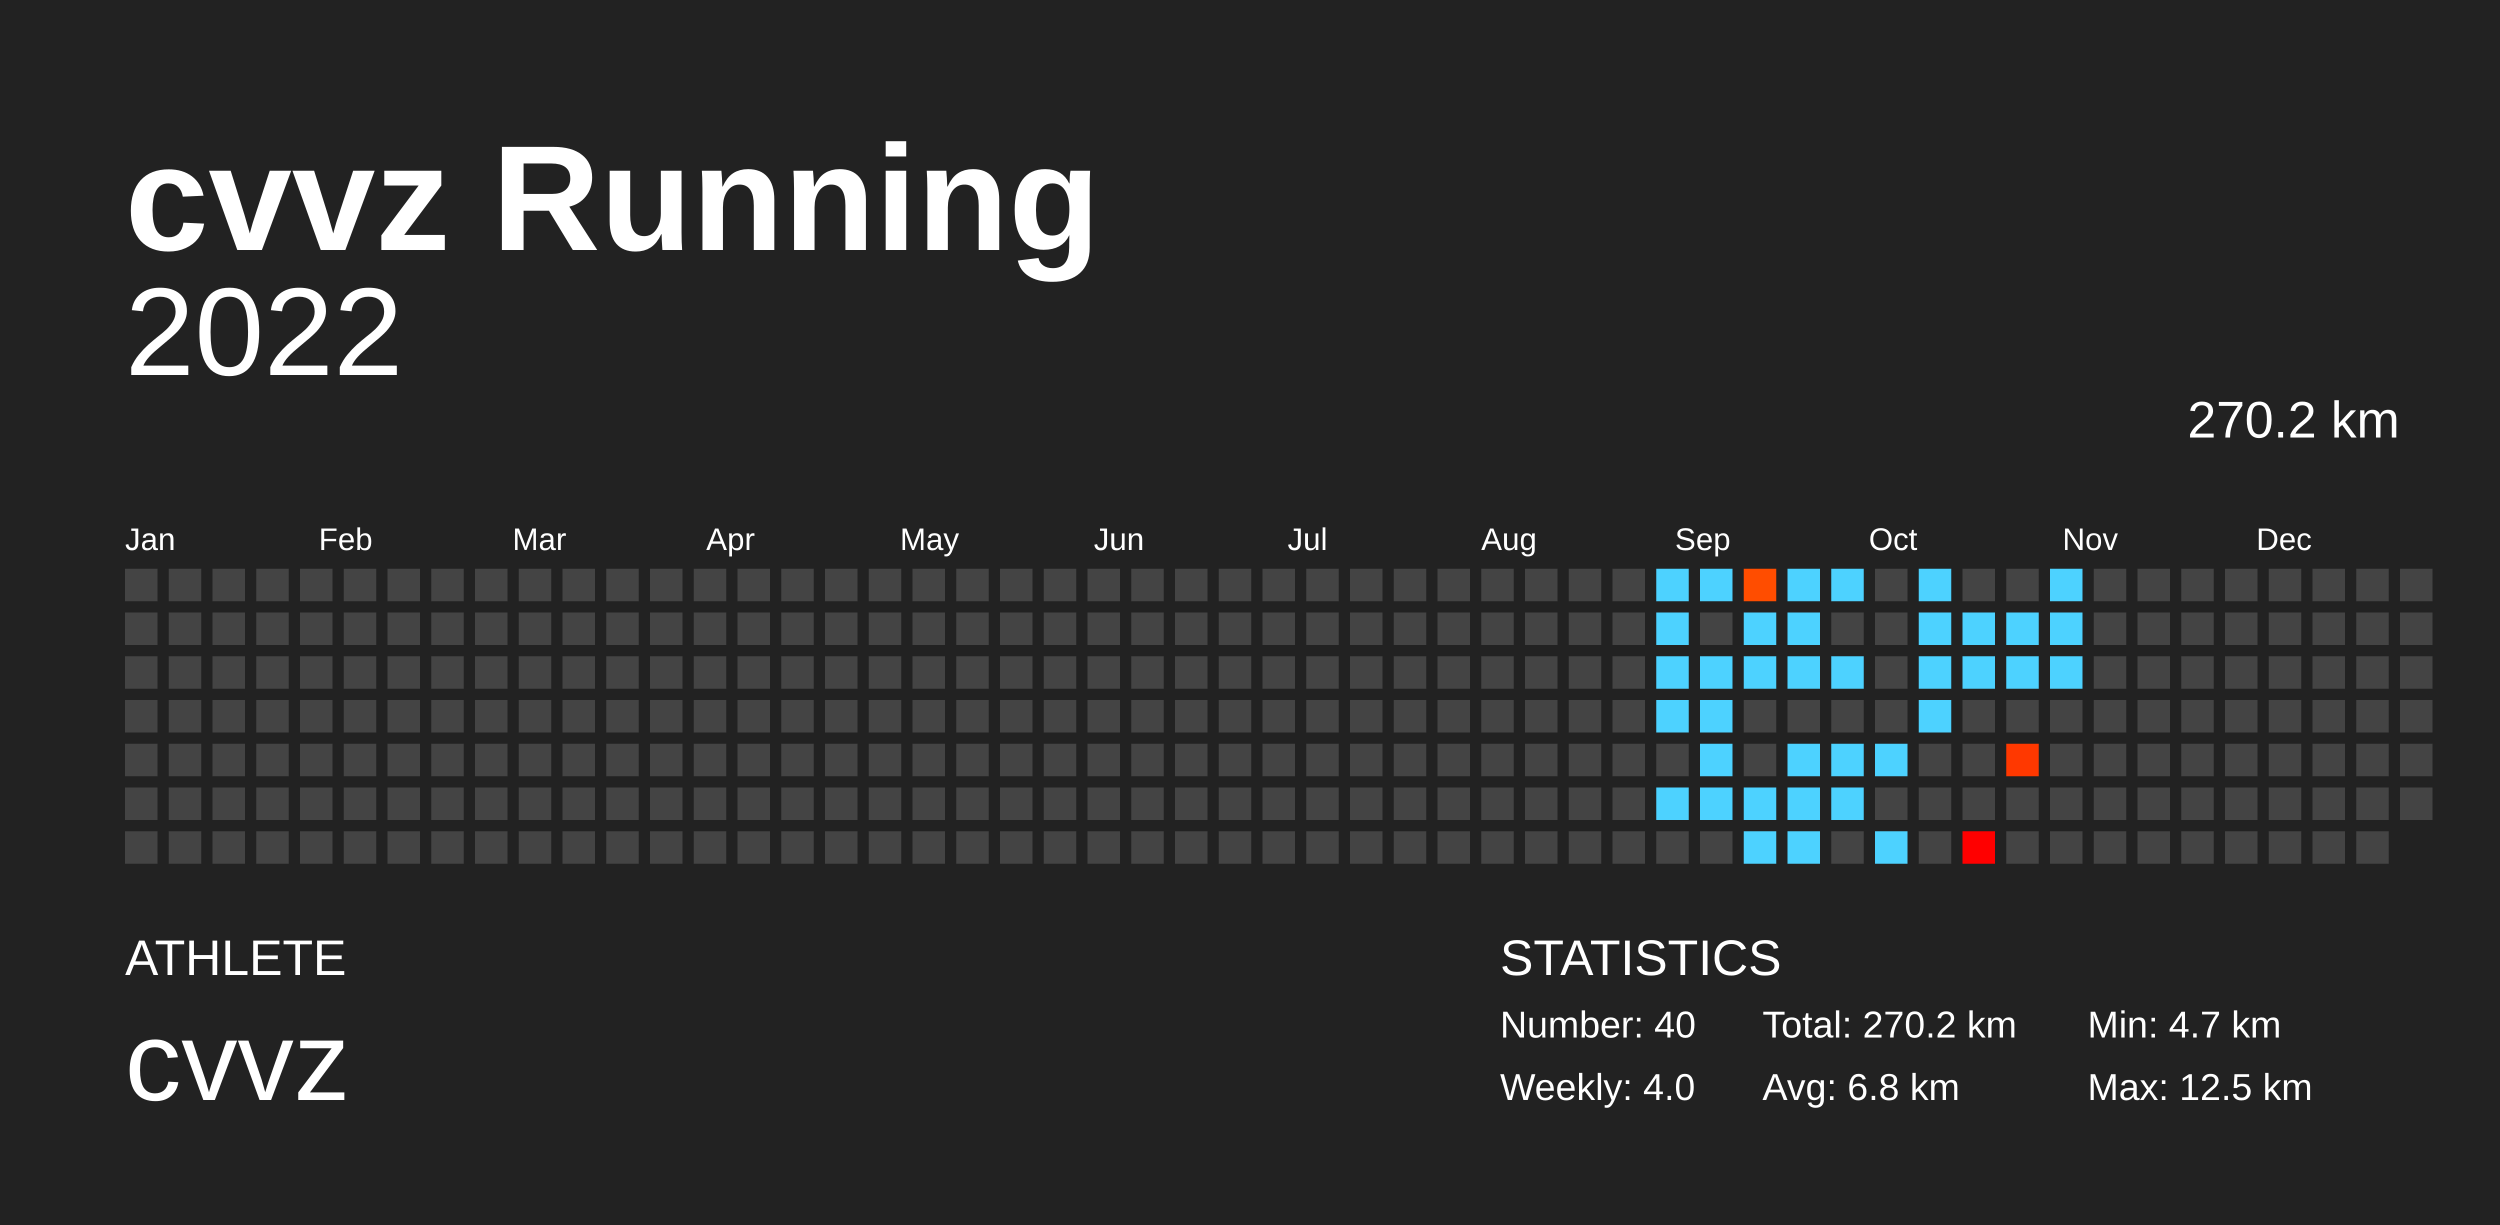
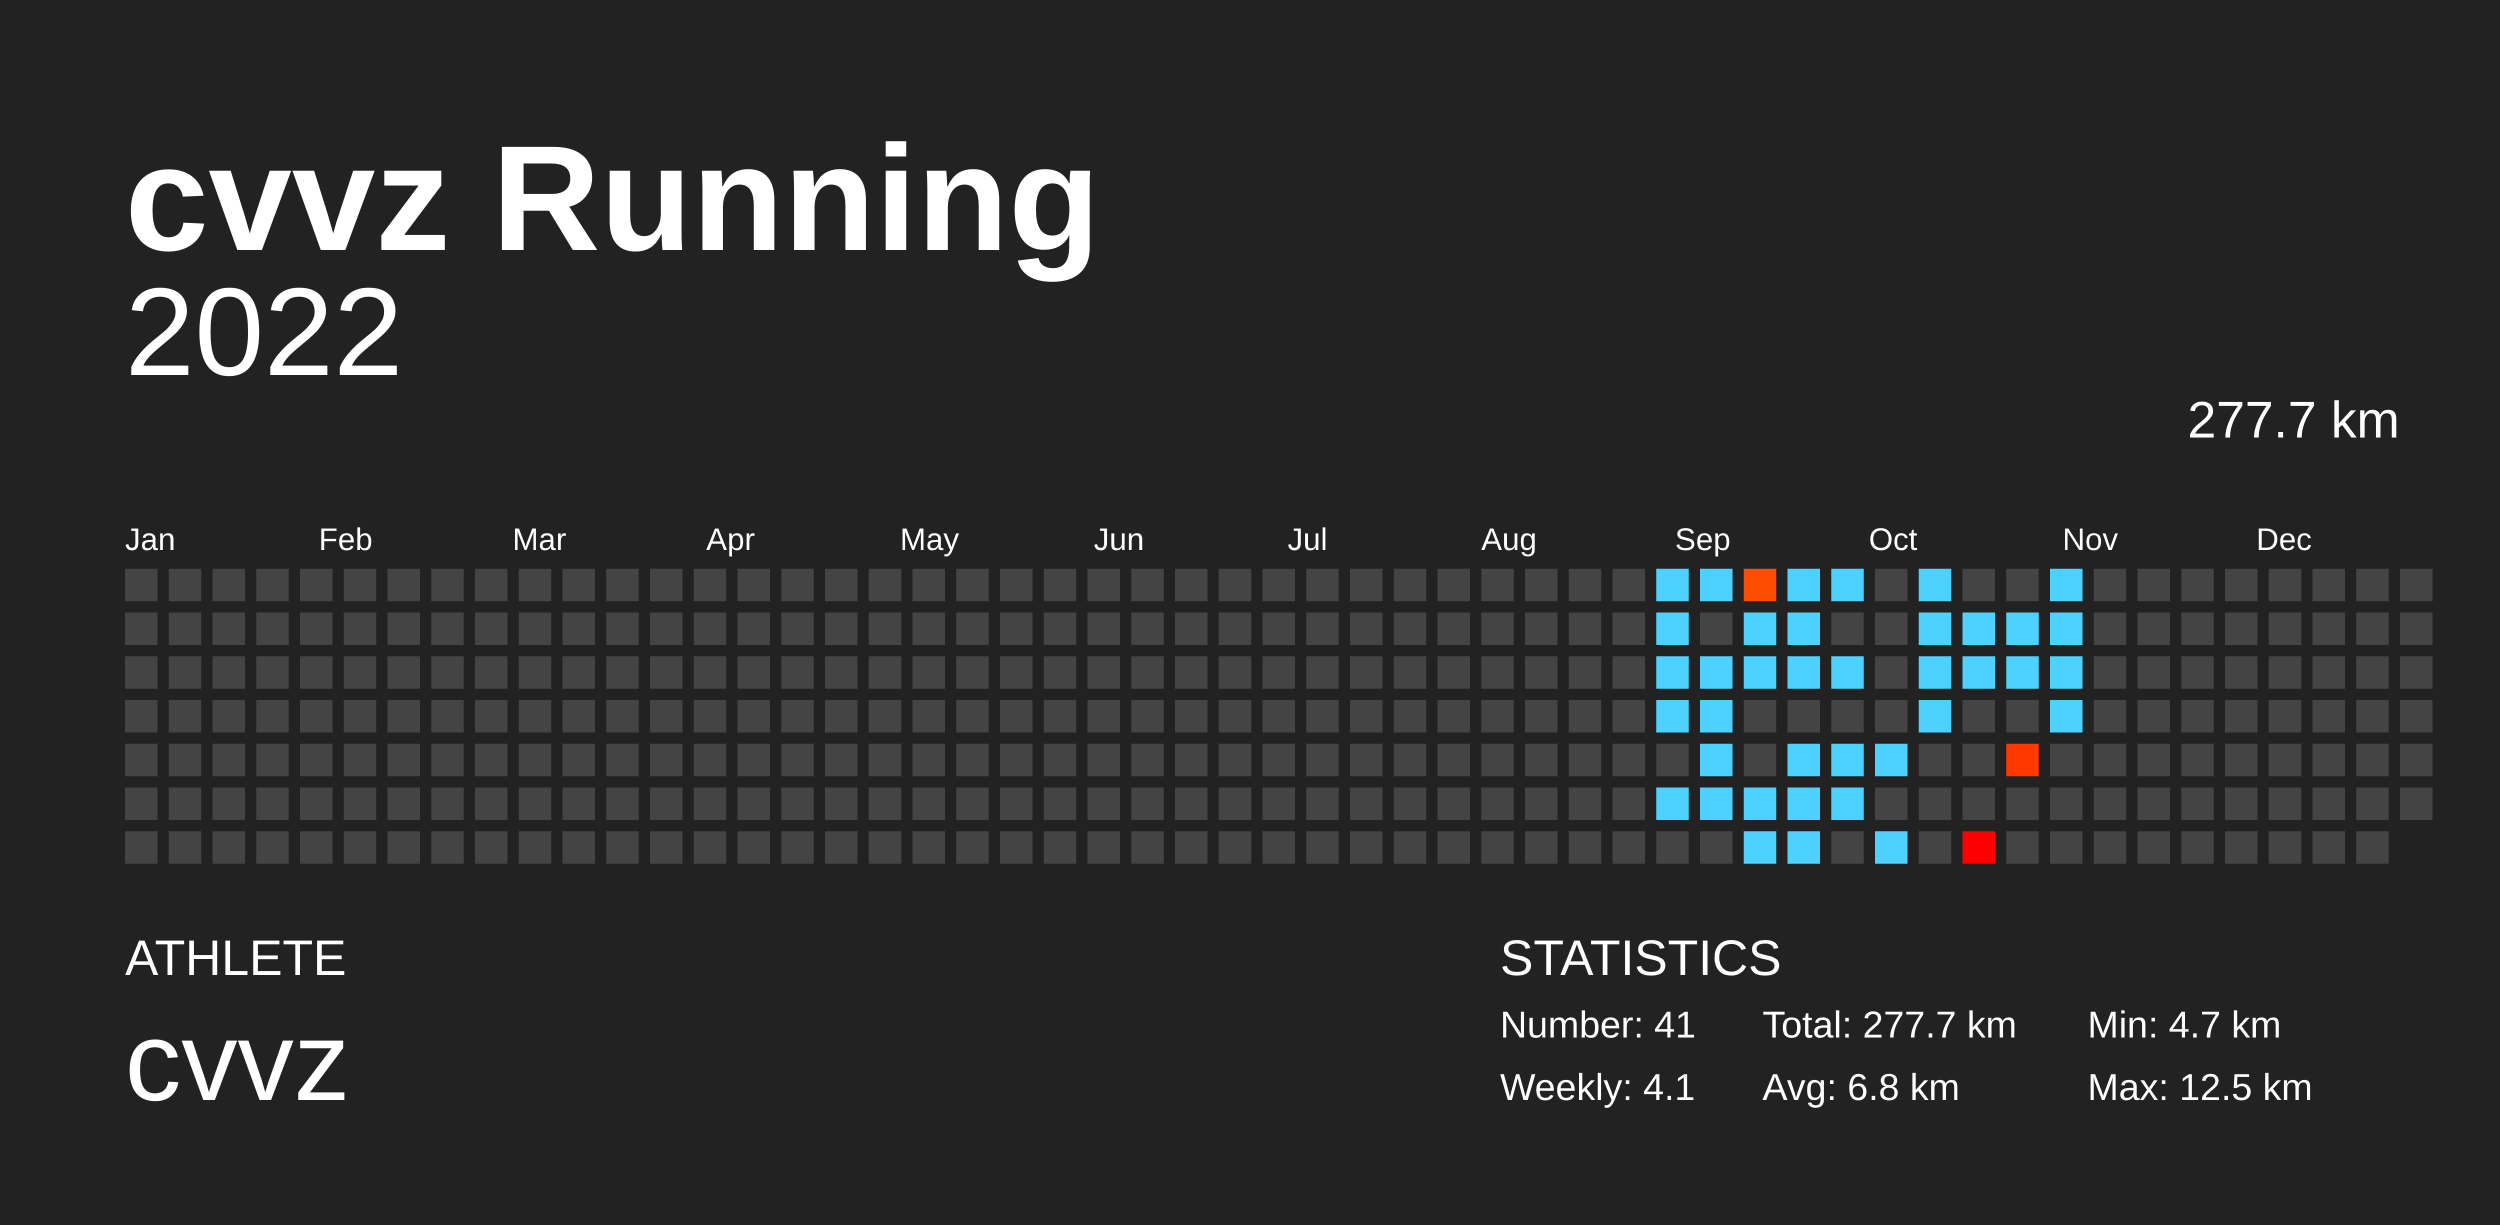
<svg xmlns="http://www.w3.org/2000/svg" baseProfile="full" height="98mm" version="1.1" viewBox="0,0,200,98" width="200mm">
  <defs />
  <rect fill="#222222" height="98" width="200" x="0" y="0" />
  <text fill="#FFFFFF" style="font-size:12px; font-family:Arial; font-weight:bold;" x="10" y="20">cvvz Running</text>
  <text fill="#FFFFFF" style="font-size:4px; font-family:Arial" x="10" y="78">ATHLETE</text>
  <text fill="#FFFFFF" style="font-size:9px; font-family:Arial" x="10" y="88">cvvz</text>
  <text fill="#FFFFFF" style="font-size:4px; font-family:Arial" x="120" y="78">STATISTICS</text>
-   <text fill="#FFFFFF" style="font-size:3px; font-family:Arial" x="120" y="83">Number: 40</text>
-   <text fill="#FFFFFF" style="font-size:3px; font-family:Arial" x="120" y="88">Weekly: 4.0</text>
-   <text fill="#FFFFFF" style="font-size:3px; font-family:Arial" x="141" y="83">Total: 270.2 km</text>
+   <text fill="#FFFFFF" style="font-size:3px; font-family:Arial" x="120" y="83">Number: 41</text>
+   <text fill="#FFFFFF" style="font-size:3px; font-family:Arial" x="120" y="88">Weekly: 4.1</text>
+   <text fill="#FFFFFF" style="font-size:3px; font-family:Arial" x="141" y="83">Total: 277.7 km</text>
  <text fill="#FFFFFF" style="font-size:3px; font-family:Arial" x="141" y="88">Avg: 6.8 km</text>
  <text fill="#FFFFFF" style="font-size:3px; font-family:Arial" x="167" y="83">Min: 4.7 km</text>
  <text fill="#FFFFFF" style="font-size:3px; font-family:Arial" x="167" y="88">Max: 12.5 km</text>
  <text alignment-baseline="hanging" fill="#FFFFFF" style="font-size:10.0px; font-family:Arial;" x="10" y="30">2022</text>
-   <text alignment-baseline="hanging" fill="#FFFFFF" style="font-size:4.125px; font-family:Arial;" x="175" y="35">270.2 km</text>
+   <text alignment-baseline="hanging" fill="#FFFFFF" style="font-size:4.125px; font-family:Arial;" x="175" y="35">277.7 km</text>
  <text fill="#FFFFFF" style="font-size:2.5px; font-family:Arial" x="10.0" y="44">Jan</text>
  <text fill="#FFFFFF" style="font-size:2.5px; font-family:Arial" x="25.5" y="44">Feb</text>
  <text fill="#FFFFFF" style="font-size:2.5px; font-family:Arial" x="41.0" y="44">Mar</text>
  <text fill="#FFFFFF" style="font-size:2.5px; font-family:Arial" x="56.5" y="44">Apr</text>
  <text fill="#FFFFFF" style="font-size:2.5px; font-family:Arial" x="72.0" y="44">May</text>
  <text fill="#FFFFFF" style="font-size:2.5px; font-family:Arial" x="87.5" y="44">Jun</text>
  <text fill="#FFFFFF" style="font-size:2.5px; font-family:Arial" x="103.0" y="44">Jul</text>
  <text fill="#FFFFFF" style="font-size:2.5px; font-family:Arial" x="118.5" y="44">Aug</text>
  <text fill="#FFFFFF" style="font-size:2.5px; font-family:Arial" x="134.0" y="44">Sep</text>
  <text fill="#FFFFFF" style="font-size:2.5px; font-family:Arial" x="149.5" y="44">Oct</text>
  <text fill="#FFFFFF" style="font-size:2.5px; font-family:Arial" x="165.0" y="44">Nov</text>
  <text fill="#FFFFFF" style="font-size:2.5px; font-family:Arial" x="180.5" y="44">Dec</text>
  <rect fill="#444444" height="2.6" width="2.6" x="10.0" y="45.5" />
  <rect fill="#444444" height="2.6" width="2.6" x="10.0" y="49.0" />
  <rect fill="#444444" height="2.6" width="2.6" x="10.0" y="52.5" />
  <rect fill="#444444" height="2.6" width="2.6" x="10.0" y="56.0" />
  <rect fill="#444444" height="2.6" width="2.6" x="10.0" y="59.5" />
  <rect fill="#444444" height="2.6" width="2.6" x="10.0" y="63.0" />
  <rect fill="#444444" height="2.6" width="2.6" x="10.0" y="66.5" />
  <rect fill="#444444" height="2.6" width="2.6" x="13.5" y="45.5" />
  <rect fill="#444444" height="2.6" width="2.6" x="13.5" y="49.0" />
  <rect fill="#444444" height="2.6" width="2.6" x="13.5" y="52.5" />
  <rect fill="#444444" height="2.6" width="2.6" x="13.5" y="56.0" />
  <rect fill="#444444" height="2.6" width="2.6" x="13.5" y="59.5" />
  <rect fill="#444444" height="2.6" width="2.6" x="13.5" y="63.0" />
  <rect fill="#444444" height="2.6" width="2.6" x="13.5" y="66.5" />
  <rect fill="#444444" height="2.6" width="2.6" x="17.0" y="45.5" />
  <rect fill="#444444" height="2.6" width="2.6" x="17.0" y="49.0" />
  <rect fill="#444444" height="2.6" width="2.6" x="17.0" y="52.5" />
  <rect fill="#444444" height="2.6" width="2.6" x="17.0" y="56.0" />
  <rect fill="#444444" height="2.6" width="2.6" x="17.0" y="59.5" />
  <rect fill="#444444" height="2.6" width="2.6" x="17.0" y="63.0" />
  <rect fill="#444444" height="2.6" width="2.6" x="17.0" y="66.5" />
  <rect fill="#444444" height="2.6" width="2.6" x="20.5" y="45.5" />
  <rect fill="#444444" height="2.6" width="2.6" x="20.5" y="49.0" />
  <rect fill="#444444" height="2.6" width="2.6" x="20.5" y="52.5" />
  <rect fill="#444444" height="2.6" width="2.6" x="20.5" y="56.0" />
  <rect fill="#444444" height="2.6" width="2.6" x="20.5" y="59.5" />
  <rect fill="#444444" height="2.6" width="2.6" x="20.5" y="63.0" />
  <rect fill="#444444" height="2.6" width="2.6" x="20.5" y="66.5" />
  <rect fill="#444444" height="2.6" width="2.6" x="24.0" y="45.5" />
  <rect fill="#444444" height="2.6" width="2.6" x="24.0" y="49.0" />
  <rect fill="#444444" height="2.6" width="2.6" x="24.0" y="52.5" />
  <rect fill="#444444" height="2.6" width="2.6" x="24.0" y="56.0" />
  <rect fill="#444444" height="2.6" width="2.6" x="24.0" y="59.5" />
  <rect fill="#444444" height="2.6" width="2.6" x="24.0" y="63.0" />
  <rect fill="#444444" height="2.6" width="2.6" x="24.0" y="66.5" />
  <rect fill="#444444" height="2.6" width="2.6" x="27.5" y="45.5" />
  <rect fill="#444444" height="2.6" width="2.6" x="27.5" y="49.0" />
  <rect fill="#444444" height="2.6" width="2.6" x="27.5" y="52.5" />
  <rect fill="#444444" height="2.6" width="2.6" x="27.5" y="56.0" />
  <rect fill="#444444" height="2.6" width="2.6" x="27.5" y="59.5" />
  <rect fill="#444444" height="2.6" width="2.6" x="27.5" y="63.0" />
  <rect fill="#444444" height="2.6" width="2.6" x="27.5" y="66.5" />
  <rect fill="#444444" height="2.6" width="2.6" x="31.0" y="45.5" />
  <rect fill="#444444" height="2.6" width="2.6" x="31.0" y="49.0" />
  <rect fill="#444444" height="2.6" width="2.6" x="31.0" y="52.5" />
  <rect fill="#444444" height="2.6" width="2.6" x="31.0" y="56.0" />
  <rect fill="#444444" height="2.6" width="2.6" x="31.0" y="59.5" />
  <rect fill="#444444" height="2.6" width="2.6" x="31.0" y="63.0" />
  <rect fill="#444444" height="2.6" width="2.6" x="31.0" y="66.5" />
  <rect fill="#444444" height="2.6" width="2.6" x="34.5" y="45.5" />
  <rect fill="#444444" height="2.6" width="2.6" x="34.5" y="49.0" />
  <rect fill="#444444" height="2.6" width="2.6" x="34.5" y="52.5" />
  <rect fill="#444444" height="2.6" width="2.6" x="34.5" y="56.0" />
  <rect fill="#444444" height="2.6" width="2.6" x="34.5" y="59.5" />
  <rect fill="#444444" height="2.6" width="2.6" x="34.5" y="63.0" />
  <rect fill="#444444" height="2.6" width="2.6" x="34.5" y="66.5" />
  <rect fill="#444444" height="2.6" width="2.6" x="38.0" y="45.5" />
  <rect fill="#444444" height="2.6" width="2.6" x="38.0" y="49.0" />
  <rect fill="#444444" height="2.6" width="2.6" x="38.0" y="52.5" />
  <rect fill="#444444" height="2.6" width="2.6" x="38.0" y="56.0" />
  <rect fill="#444444" height="2.6" width="2.6" x="38.0" y="59.5" />
  <rect fill="#444444" height="2.6" width="2.6" x="38.0" y="63.0" />
  <rect fill="#444444" height="2.6" width="2.6" x="38.0" y="66.5" />
  <rect fill="#444444" height="2.6" width="2.6" x="41.5" y="45.5" />
  <rect fill="#444444" height="2.6" width="2.6" x="41.5" y="49.0" />
  <rect fill="#444444" height="2.6" width="2.6" x="41.5" y="52.5" />
  <rect fill="#444444" height="2.6" width="2.6" x="41.5" y="56.0" />
  <rect fill="#444444" height="2.6" width="2.6" x="41.5" y="59.5" />
  <rect fill="#444444" height="2.6" width="2.6" x="41.5" y="63.0" />
  <rect fill="#444444" height="2.6" width="2.6" x="41.5" y="66.5" />
  <rect fill="#444444" height="2.6" width="2.6" x="45.0" y="45.5" />
  <rect fill="#444444" height="2.6" width="2.6" x="45.0" y="49.0" />
  <rect fill="#444444" height="2.6" width="2.6" x="45.0" y="52.5" />
  <rect fill="#444444" height="2.6" width="2.6" x="45.0" y="56.0" />
  <rect fill="#444444" height="2.6" width="2.6" x="45.0" y="59.5" />
  <rect fill="#444444" height="2.6" width="2.6" x="45.0" y="63.0" />
  <rect fill="#444444" height="2.6" width="2.6" x="45.0" y="66.5" />
  <rect fill="#444444" height="2.6" width="2.6" x="48.5" y="45.5" />
  <rect fill="#444444" height="2.6" width="2.6" x="48.5" y="49.0" />
  <rect fill="#444444" height="2.6" width="2.6" x="48.5" y="52.5" />
  <rect fill="#444444" height="2.6" width="2.6" x="48.5" y="56.0" />
  <rect fill="#444444" height="2.6" width="2.6" x="48.5" y="59.5" />
  <rect fill="#444444" height="2.6" width="2.6" x="48.5" y="63.0" />
  <rect fill="#444444" height="2.6" width="2.6" x="48.5" y="66.5" />
  <rect fill="#444444" height="2.6" width="2.6" x="52.0" y="45.5" />
  <rect fill="#444444" height="2.6" width="2.6" x="52.0" y="49.0" />
  <rect fill="#444444" height="2.6" width="2.6" x="52.0" y="52.5" />
  <rect fill="#444444" height="2.6" width="2.6" x="52.0" y="56.0" />
  <rect fill="#444444" height="2.6" width="2.6" x="52.0" y="59.5" />
  <rect fill="#444444" height="2.6" width="2.6" x="52.0" y="63.0" />
  <rect fill="#444444" height="2.6" width="2.6" x="52.0" y="66.5" />
  <rect fill="#444444" height="2.6" width="2.6" x="55.5" y="45.5" />
  <rect fill="#444444" height="2.6" width="2.6" x="55.5" y="49.0" />
  <rect fill="#444444" height="2.6" width="2.6" x="55.5" y="52.5" />
  <rect fill="#444444" height="2.6" width="2.6" x="55.5" y="56.0" />
  <rect fill="#444444" height="2.6" width="2.6" x="55.5" y="59.5" />
  <rect fill="#444444" height="2.6" width="2.6" x="55.5" y="63.0" />
  <rect fill="#444444" height="2.6" width="2.6" x="55.5" y="66.5" />
  <rect fill="#444444" height="2.6" width="2.6" x="59.0" y="45.5" />
  <rect fill="#444444" height="2.6" width="2.6" x="59.0" y="49.0" />
  <rect fill="#444444" height="2.6" width="2.6" x="59.0" y="52.5" />
  <rect fill="#444444" height="2.6" width="2.6" x="59.0" y="56.0" />
  <rect fill="#444444" height="2.6" width="2.6" x="59.0" y="59.5" />
  <rect fill="#444444" height="2.6" width="2.6" x="59.0" y="63.0" />
  <rect fill="#444444" height="2.6" width="2.6" x="59.0" y="66.5" />
  <rect fill="#444444" height="2.6" width="2.6" x="62.5" y="45.5" />
  <rect fill="#444444" height="2.6" width="2.6" x="62.5" y="49.0" />
  <rect fill="#444444" height="2.6" width="2.6" x="62.5" y="52.5" />
  <rect fill="#444444" height="2.6" width="2.6" x="62.5" y="56.0" />
  <rect fill="#444444" height="2.6" width="2.6" x="62.5" y="59.5" />
  <rect fill="#444444" height="2.6" width="2.6" x="62.5" y="63.0" />
  <rect fill="#444444" height="2.6" width="2.6" x="62.5" y="66.5" />
  <rect fill="#444444" height="2.6" width="2.6" x="66.0" y="45.5" />
  <rect fill="#444444" height="2.6" width="2.6" x="66.0" y="49.0" />
  <rect fill="#444444" height="2.6" width="2.6" x="66.0" y="52.5" />
  <rect fill="#444444" height="2.6" width="2.6" x="66.0" y="56.0" />
  <rect fill="#444444" height="2.6" width="2.6" x="66.0" y="59.5" />
  <rect fill="#444444" height="2.6" width="2.6" x="66.0" y="63.0" />
  <rect fill="#444444" height="2.6" width="2.6" x="66.0" y="66.5" />
  <rect fill="#444444" height="2.6" width="2.6" x="69.5" y="45.5" />
  <rect fill="#444444" height="2.6" width="2.6" x="69.5" y="49.0" />
  <rect fill="#444444" height="2.6" width="2.6" x="69.5" y="52.5" />
  <rect fill="#444444" height="2.6" width="2.6" x="69.5" y="56.0" />
  <rect fill="#444444" height="2.6" width="2.6" x="69.5" y="59.5" />
  <rect fill="#444444" height="2.6" width="2.6" x="69.5" y="63.0" />
  <rect fill="#444444" height="2.6" width="2.6" x="69.5" y="66.5" />
  <rect fill="#444444" height="2.6" width="2.6" x="73.0" y="45.5" />
  <rect fill="#444444" height="2.6" width="2.6" x="73.0" y="49.0" />
  <rect fill="#444444" height="2.6" width="2.6" x="73.0" y="52.5" />
  <rect fill="#444444" height="2.6" width="2.6" x="73.0" y="56.0" />
  <rect fill="#444444" height="2.6" width="2.6" x="73.0" y="59.5" />
  <rect fill="#444444" height="2.6" width="2.6" x="73.0" y="63.0" />
  <rect fill="#444444" height="2.6" width="2.6" x="73.0" y="66.5" />
  <rect fill="#444444" height="2.6" width="2.6" x="76.5" y="45.5" />
  <rect fill="#444444" height="2.6" width="2.6" x="76.5" y="49.0" />
  <rect fill="#444444" height="2.6" width="2.6" x="76.5" y="52.5" />
  <rect fill="#444444" height="2.6" width="2.6" x="76.5" y="56.0" />
  <rect fill="#444444" height="2.6" width="2.6" x="76.5" y="59.5" />
  <rect fill="#444444" height="2.6" width="2.6" x="76.5" y="63.0" />
  <rect fill="#444444" height="2.6" width="2.6" x="76.5" y="66.5" />
  <rect fill="#444444" height="2.6" width="2.6" x="80.0" y="45.5" />
  <rect fill="#444444" height="2.6" width="2.6" x="80.0" y="49.0" />
  <rect fill="#444444" height="2.6" width="2.6" x="80.0" y="52.5" />
  <rect fill="#444444" height="2.6" width="2.6" x="80.0" y="56.0" />
  <rect fill="#444444" height="2.6" width="2.6" x="80.0" y="59.5" />
  <rect fill="#444444" height="2.6" width="2.6" x="80.0" y="63.0" />
  <rect fill="#444444" height="2.6" width="2.6" x="80.0" y="66.5" />
  <rect fill="#444444" height="2.6" width="2.6" x="83.5" y="45.5" />
  <rect fill="#444444" height="2.6" width="2.6" x="83.5" y="49.0" />
  <rect fill="#444444" height="2.6" width="2.6" x="83.5" y="52.5" />
  <rect fill="#444444" height="2.6" width="2.6" x="83.5" y="56.0" />
  <rect fill="#444444" height="2.6" width="2.6" x="83.5" y="59.5" />
  <rect fill="#444444" height="2.6" width="2.6" x="83.5" y="63.0" />
  <rect fill="#444444" height="2.6" width="2.6" x="83.5" y="66.5" />
  <rect fill="#444444" height="2.6" width="2.6" x="87.0" y="45.5" />
  <rect fill="#444444" height="2.6" width="2.6" x="87.0" y="49.0" />
  <rect fill="#444444" height="2.6" width="2.6" x="87.0" y="52.5" />
  <rect fill="#444444" height="2.6" width="2.6" x="87.0" y="56.0" />
  <rect fill="#444444" height="2.6" width="2.6" x="87.0" y="59.5" />
  <rect fill="#444444" height="2.6" width="2.6" x="87.0" y="63.0" />
  <rect fill="#444444" height="2.6" width="2.6" x="87.0" y="66.5" />
  <rect fill="#444444" height="2.6" width="2.6" x="90.5" y="45.5" />
  <rect fill="#444444" height="2.6" width="2.6" x="90.5" y="49.0" />
  <rect fill="#444444" height="2.6" width="2.6" x="90.5" y="52.5" />
  <rect fill="#444444" height="2.6" width="2.6" x="90.5" y="56.0" />
  <rect fill="#444444" height="2.6" width="2.6" x="90.5" y="59.5" />
  <rect fill="#444444" height="2.6" width="2.6" x="90.5" y="63.0" />
  <rect fill="#444444" height="2.6" width="2.6" x="90.5" y="66.5" />
  <rect fill="#444444" height="2.6" width="2.6" x="94.0" y="45.5" />
  <rect fill="#444444" height="2.6" width="2.6" x="94.0" y="49.0" />
  <rect fill="#444444" height="2.6" width="2.6" x="94.0" y="52.5" />
  <rect fill="#444444" height="2.6" width="2.6" x="94.0" y="56.0" />
  <rect fill="#444444" height="2.6" width="2.6" x="94.0" y="59.5" />
  <rect fill="#444444" height="2.6" width="2.6" x="94.0" y="63.0" />
  <rect fill="#444444" height="2.6" width="2.6" x="94.0" y="66.5" />
  <rect fill="#444444" height="2.6" width="2.6" x="97.5" y="45.5" />
  <rect fill="#444444" height="2.6" width="2.6" x="97.5" y="49.0" />
  <rect fill="#444444" height="2.6" width="2.6" x="97.5" y="52.5" />
  <rect fill="#444444" height="2.6" width="2.6" x="97.5" y="56.0" />
  <rect fill="#444444" height="2.6" width="2.6" x="97.5" y="59.5" />
  <rect fill="#444444" height="2.6" width="2.6" x="97.5" y="63.0" />
  <rect fill="#444444" height="2.6" width="2.6" x="97.5" y="66.5" />
  <rect fill="#444444" height="2.6" width="2.6" x="101.0" y="45.5" />
  <rect fill="#444444" height="2.6" width="2.6" x="101.0" y="49.0" />
  <rect fill="#444444" height="2.6" width="2.6" x="101.0" y="52.5" />
  <rect fill="#444444" height="2.6" width="2.6" x="101.0" y="56.0" />
  <rect fill="#444444" height="2.6" width="2.6" x="101.0" y="59.5" />
  <rect fill="#444444" height="2.6" width="2.6" x="101.0" y="63.0" />
  <rect fill="#444444" height="2.6" width="2.6" x="101.0" y="66.5" />
  <rect fill="#444444" height="2.6" width="2.6" x="104.5" y="45.5" />
  <rect fill="#444444" height="2.6" width="2.6" x="104.5" y="49.0" />
  <rect fill="#444444" height="2.6" width="2.6" x="104.5" y="52.5" />
  <rect fill="#444444" height="2.6" width="2.6" x="104.5" y="56.0" />
  <rect fill="#444444" height="2.6" width="2.6" x="104.5" y="59.5" />
  <rect fill="#444444" height="2.6" width="2.6" x="104.5" y="63.0" />
  <rect fill="#444444" height="2.6" width="2.6" x="104.5" y="66.5" />
  <rect fill="#444444" height="2.6" width="2.6" x="108.0" y="45.5" />
  <rect fill="#444444" height="2.6" width="2.6" x="108.0" y="49.0" />
  <rect fill="#444444" height="2.6" width="2.6" x="108.0" y="52.5" />
  <rect fill="#444444" height="2.6" width="2.6" x="108.0" y="56.0" />
  <rect fill="#444444" height="2.6" width="2.6" x="108.0" y="59.5" />
  <rect fill="#444444" height="2.6" width="2.6" x="108.0" y="63.0" />
  <rect fill="#444444" height="2.6" width="2.6" x="108.0" y="66.5" />
  <rect fill="#444444" height="2.6" width="2.6" x="111.5" y="45.5" />
  <rect fill="#444444" height="2.6" width="2.6" x="111.5" y="49.0" />
  <rect fill="#444444" height="2.6" width="2.6" x="111.5" y="52.5" />
  <rect fill="#444444" height="2.6" width="2.6" x="111.5" y="56.0" />
  <rect fill="#444444" height="2.6" width="2.6" x="111.5" y="59.5" />
  <rect fill="#444444" height="2.6" width="2.6" x="111.5" y="63.0" />
  <rect fill="#444444" height="2.6" width="2.6" x="111.5" y="66.5" />
  <rect fill="#444444" height="2.6" width="2.6" x="115.0" y="45.5" />
  <rect fill="#444444" height="2.6" width="2.6" x="115.0" y="49.0" />
  <rect fill="#444444" height="2.6" width="2.6" x="115.0" y="52.5" />
  <rect fill="#444444" height="2.6" width="2.6" x="115.0" y="56.0" />
  <rect fill="#444444" height="2.6" width="2.6" x="115.0" y="59.5" />
  <rect fill="#444444" height="2.6" width="2.6" x="115.0" y="63.0" />
  <rect fill="#444444" height="2.6" width="2.6" x="115.0" y="66.5" />
  <rect fill="#444444" height="2.6" width="2.6" x="118.5" y="45.5" />
  <rect fill="#444444" height="2.6" width="2.6" x="118.5" y="49.0" />
  <rect fill="#444444" height="2.6" width="2.6" x="118.5" y="52.5" />
  <rect fill="#444444" height="2.6" width="2.6" x="118.5" y="56.0" />
  <rect fill="#444444" height="2.6" width="2.6" x="118.5" y="59.5" />
  <rect fill="#444444" height="2.6" width="2.6" x="118.5" y="63.0" />
  <rect fill="#444444" height="2.6" width="2.6" x="118.5" y="66.5" />
  <rect fill="#444444" height="2.6" width="2.6" x="122.0" y="45.5" />
  <rect fill="#444444" height="2.6" width="2.6" x="122.0" y="49.0" />
  <rect fill="#444444" height="2.6" width="2.6" x="122.0" y="52.5" />
  <rect fill="#444444" height="2.6" width="2.6" x="122.0" y="56.0" />
  <rect fill="#444444" height="2.6" width="2.6" x="122.0" y="59.5" />
  <rect fill="#444444" height="2.6" width="2.6" x="122.0" y="63.0" />
  <rect fill="#444444" height="2.6" width="2.6" x="122.0" y="66.5" />
  <rect fill="#444444" height="2.6" width="2.6" x="125.5" y="45.5" />
  <rect fill="#444444" height="2.6" width="2.6" x="125.5" y="49.0" />
  <rect fill="#444444" height="2.6" width="2.6" x="125.5" y="52.5" />
  <rect fill="#444444" height="2.6" width="2.6" x="125.5" y="56.0" />
  <rect fill="#444444" height="2.6" width="2.6" x="125.5" y="59.5" />
  <rect fill="#444444" height="2.6" width="2.6" x="125.5" y="63.0" />
  <rect fill="#444444" height="2.6" width="2.6" x="125.5" y="66.5" />
  <rect fill="#444444" height="2.6" width="2.6" x="129.0" y="45.5" />
  <rect fill="#444444" height="2.6" width="2.6" x="129.0" y="49.0" />
  <rect fill="#444444" height="2.6" width="2.6" x="129.0" y="52.5" />
  <rect fill="#444444" height="2.6" width="2.6" x="129.0" y="56.0" />
  <rect fill="#444444" height="2.6" width="2.6" x="129.0" y="59.5" />
  <rect fill="#444444" height="2.6" width="2.6" x="129.0" y="63.0" />
  <rect fill="#444444" height="2.6" width="2.6" x="129.0" y="66.5" />
  <rect fill="#4dd2ff" height="2.6" width="2.6" x="132.5" y="45.5" />
  <rect fill="#4dd2ff" height="2.6" width="2.6" x="132.5" y="49.0" />
  <rect fill="#4dd2ff" height="2.6" width="2.6" x="132.5" y="52.5" />
  <rect fill="#4dd2ff" height="2.6" width="2.6" x="132.5" y="56.0" />
  <rect fill="#444444" height="2.6" width="2.6" x="132.5" y="59.5" />
  <rect fill="#4dd2ff" height="2.6" width="2.6" x="132.5" y="63.0" />
  <rect fill="#444444" height="2.6" width="2.6" x="132.5" y="66.5" />
  <rect fill="#4dd2ff" height="2.6" width="2.6" x="136.0" y="45.5" />
  <rect fill="#444444" height="2.6" width="2.6" x="136.0" y="49.0" />
  <rect fill="#4dd2ff" height="2.6" width="2.6" x="136.0" y="52.5" />
  <rect fill="#4dd2ff" height="2.6" width="2.6" x="136.0" y="56.0" />
  <rect fill="#4dd2ff" height="2.6" width="2.6" x="136.0" y="59.5" />
  <rect fill="#4dd2ff" height="2.6" width="2.6" x="136.0" y="63.0" />
  <rect fill="#444444" height="2.6" width="2.6" x="136.0" y="66.5" />
  <rect fill="#ff4d00" height="2.6" width="2.6" x="139.5" y="45.5" />
  <rect fill="#4dd2ff" height="2.6" width="2.6" x="139.5" y="49.0" />
  <rect fill="#4dd2ff" height="2.6" width="2.6" x="139.5" y="52.5" />
  <rect fill="#444444" height="2.6" width="2.6" x="139.5" y="56.0" />
  <rect fill="#444444" height="2.6" width="2.6" x="139.5" y="59.5" />
  <rect fill="#4dd2ff" height="2.6" width="2.6" x="139.5" y="63.0" />
  <rect fill="#4dd2ff" height="2.6" width="2.6" x="139.5" y="66.5" />
  <rect fill="#4dd2ff" height="2.6" width="2.6" x="143.0" y="45.5" />
  <rect fill="#4dd2ff" height="2.6" width="2.6" x="143.0" y="49.0" />
  <rect fill="#4dd2ff" height="2.6" width="2.6" x="143.0" y="52.5" />
  <rect fill="#444444" height="2.6" width="2.6" x="143.0" y="56.0" />
  <rect fill="#4dd2ff" height="2.6" width="2.6" x="143.0" y="59.5" />
  <rect fill="#4dd2ff" height="2.6" width="2.6" x="143.0" y="63.0" />
  <rect fill="#4dd2ff" height="2.6" width="2.6" x="143.0" y="66.5" />
  <rect fill="#4dd2ff" height="2.6" width="2.6" x="146.5" y="45.5" />
  <rect fill="#444444" height="2.6" width="2.6" x="146.5" y="49.0" />
  <rect fill="#4dd2ff" height="2.6" width="2.6" x="146.5" y="52.5" />
  <rect fill="#444444" height="2.6" width="2.6" x="146.5" y="56.0" />
  <rect fill="#4dd2ff" height="2.6" width="2.6" x="146.5" y="59.5" />
  <rect fill="#4dd2ff" height="2.6" width="2.6" x="146.5" y="63.0" />
  <rect fill="#444444" height="2.6" width="2.6" x="146.5" y="66.5" />
  <rect fill="#444444" height="2.6" width="2.6" x="150.0" y="45.5" />
  <rect fill="#444444" height="2.6" width="2.6" x="150.0" y="49.0" />
  <rect fill="#444444" height="2.6" width="2.6" x="150.0" y="52.5" />
  <rect fill="#444444" height="2.6" width="2.6" x="150.0" y="56.0" />
  <rect fill="#4dd2ff" height="2.6" width="2.6" x="150.0" y="59.5" />
  <rect fill="#444444" height="2.6" width="2.6" x="150.0" y="63.0" />
  <rect fill="#4dd2ff" height="2.6" width="2.6" x="150.0" y="66.5" />
  <rect fill="#4dd2ff" height="2.6" width="2.6" x="153.5" y="45.5" />
  <rect fill="#4dd2ff" height="2.6" width="2.6" x="153.5" y="49.0" />
  <rect fill="#4dd2ff" height="2.6" width="2.6" x="153.5" y="52.5" />
  <rect fill="#4dd2ff" height="2.6" width="2.6" x="153.5" y="56.0" />
  <rect fill="#444444" height="2.6" width="2.6" x="153.5" y="59.5" />
  <rect fill="#444444" height="2.6" width="2.6" x="153.5" y="63.0" />
  <rect fill="#444444" height="2.6" width="2.6" x="153.5" y="66.5" />
  <rect fill="#444444" height="2.6" width="2.6" x="157.0" y="45.5" />
  <rect fill="#4dd2ff" height="2.6" width="2.6" x="157.0" y="49.0" />
  <rect fill="#4dd2ff" height="2.6" width="2.6" x="157.0" y="52.5" />
  <rect fill="#444444" height="2.6" width="2.6" x="157.0" y="56.0" />
  <rect fill="#444444" height="2.6" width="2.6" x="157.0" y="59.5" />
  <rect fill="#444444" height="2.6" width="2.6" x="157.0" y="63.0" />
  <rect fill="#ff0000" height="2.6" width="2.6" x="157.0" y="66.5" />
  <rect fill="#444444" height="2.6" width="2.6" x="160.5" y="45.5" />
  <rect fill="#4dd2ff" height="2.6" width="2.6" x="160.5" y="49.0" />
  <rect fill="#4dd2ff" height="2.6" width="2.6" x="160.5" y="52.5" />
  <rect fill="#444444" height="2.6" width="2.6" x="160.5" y="56.0" />
  <rect fill="#ff3800" height="2.6" width="2.6" x="160.5" y="59.5" />
  <rect fill="#444444" height="2.6" width="2.6" x="160.5" y="63.0" />
  <rect fill="#444444" height="2.6" width="2.6" x="160.5" y="66.5" />
  <rect fill="#4dd2ff" height="2.6" width="2.6" x="164.0" y="45.5" />
  <rect fill="#4dd2ff" height="2.6" width="2.6" x="164.0" y="49.0" />
  <rect fill="#4dd2ff" height="2.6" width="2.6" x="164.0" y="52.5" />
-   <rect fill="#444444" height="2.6" width="2.6" x="164.0" y="56.0" />
+   <rect fill="#4dd2ff" height="2.6" width="2.6" x="164.0" y="56.0" />
  <rect fill="#444444" height="2.6" width="2.6" x="164.0" y="59.5" />
  <rect fill="#444444" height="2.6" width="2.6" x="164.0" y="63.0" />
  <rect fill="#444444" height="2.6" width="2.6" x="164.0" y="66.5" />
  <rect fill="#444444" height="2.6" width="2.6" x="167.5" y="45.5" />
  <rect fill="#444444" height="2.6" width="2.6" x="167.5" y="49.0" />
  <rect fill="#444444" height="2.6" width="2.6" x="167.5" y="52.5" />
  <rect fill="#444444" height="2.6" width="2.6" x="167.5" y="56.0" />
  <rect fill="#444444" height="2.6" width="2.6" x="167.5" y="59.5" />
  <rect fill="#444444" height="2.6" width="2.6" x="167.5" y="63.0" />
  <rect fill="#444444" height="2.6" width="2.6" x="167.5" y="66.5" />
  <rect fill="#444444" height="2.6" width="2.6" x="171.0" y="45.5" />
  <rect fill="#444444" height="2.6" width="2.6" x="171.0" y="49.0" />
  <rect fill="#444444" height="2.6" width="2.6" x="171.0" y="52.5" />
  <rect fill="#444444" height="2.6" width="2.6" x="171.0" y="56.0" />
  <rect fill="#444444" height="2.6" width="2.6" x="171.0" y="59.5" />
  <rect fill="#444444" height="2.6" width="2.6" x="171.0" y="63.0" />
  <rect fill="#444444" height="2.6" width="2.6" x="171.0" y="66.5" />
  <rect fill="#444444" height="2.6" width="2.6" x="174.5" y="45.5" />
  <rect fill="#444444" height="2.6" width="2.6" x="174.5" y="49.0" />
  <rect fill="#444444" height="2.6" width="2.6" x="174.5" y="52.5" />
  <rect fill="#444444" height="2.6" width="2.6" x="174.5" y="56.0" />
  <rect fill="#444444" height="2.6" width="2.6" x="174.5" y="59.5" />
  <rect fill="#444444" height="2.6" width="2.6" x="174.5" y="63.0" />
  <rect fill="#444444" height="2.6" width="2.6" x="174.5" y="66.5" />
  <rect fill="#444444" height="2.6" width="2.6" x="178.0" y="45.5" />
  <rect fill="#444444" height="2.6" width="2.6" x="178.0" y="49.0" />
  <rect fill="#444444" height="2.6" width="2.6" x="178.0" y="52.5" />
  <rect fill="#444444" height="2.6" width="2.6" x="178.0" y="56.0" />
  <rect fill="#444444" height="2.6" width="2.6" x="178.0" y="59.5" />
  <rect fill="#444444" height="2.6" width="2.6" x="178.0" y="63.0" />
  <rect fill="#444444" height="2.6" width="2.6" x="178.0" y="66.5" />
  <rect fill="#444444" height="2.6" width="2.6" x="181.5" y="45.5" />
  <rect fill="#444444" height="2.6" width="2.6" x="181.5" y="49.0" />
  <rect fill="#444444" height="2.6" width="2.6" x="181.5" y="52.5" />
  <rect fill="#444444" height="2.6" width="2.6" x="181.5" y="56.0" />
  <rect fill="#444444" height="2.6" width="2.6" x="181.5" y="59.5" />
  <rect fill="#444444" height="2.6" width="2.6" x="181.5" y="63.0" />
  <rect fill="#444444" height="2.6" width="2.6" x="181.5" y="66.5" />
  <rect fill="#444444" height="2.6" width="2.6" x="185.0" y="45.5" />
  <rect fill="#444444" height="2.6" width="2.6" x="185.0" y="49.0" />
  <rect fill="#444444" height="2.6" width="2.6" x="185.0" y="52.5" />
  <rect fill="#444444" height="2.6" width="2.6" x="185.0" y="56.0" />
  <rect fill="#444444" height="2.6" width="2.6" x="185.0" y="59.5" />
  <rect fill="#444444" height="2.6" width="2.6" x="185.0" y="63.0" />
  <rect fill="#444444" height="2.6" width="2.6" x="185.0" y="66.5" />
  <rect fill="#444444" height="2.6" width="2.6" x="188.5" y="45.5" />
  <rect fill="#444444" height="2.6" width="2.6" x="188.5" y="49.0" />
  <rect fill="#444444" height="2.6" width="2.6" x="188.5" y="52.5" />
  <rect fill="#444444" height="2.6" width="2.6" x="188.5" y="56.0" />
  <rect fill="#444444" height="2.6" width="2.6" x="188.5" y="59.5" />
  <rect fill="#444444" height="2.6" width="2.6" x="188.5" y="63.0" />
  <rect fill="#444444" height="2.6" width="2.6" x="188.5" y="66.5" />
  <rect fill="#444444" height="2.6" width="2.6" x="192.0" y="45.5" />
  <rect fill="#444444" height="2.6" width="2.6" x="192.0" y="49.0" />
  <rect fill="#444444" height="2.6" width="2.6" x="192.0" y="52.5" />
  <rect fill="#444444" height="2.6" width="2.6" x="192.0" y="56.0" />
  <rect fill="#444444" height="2.6" width="2.6" x="192.0" y="59.5" />
  <rect fill="#444444" height="2.6" width="2.6" x="192.0" y="63.0" />
</svg>
